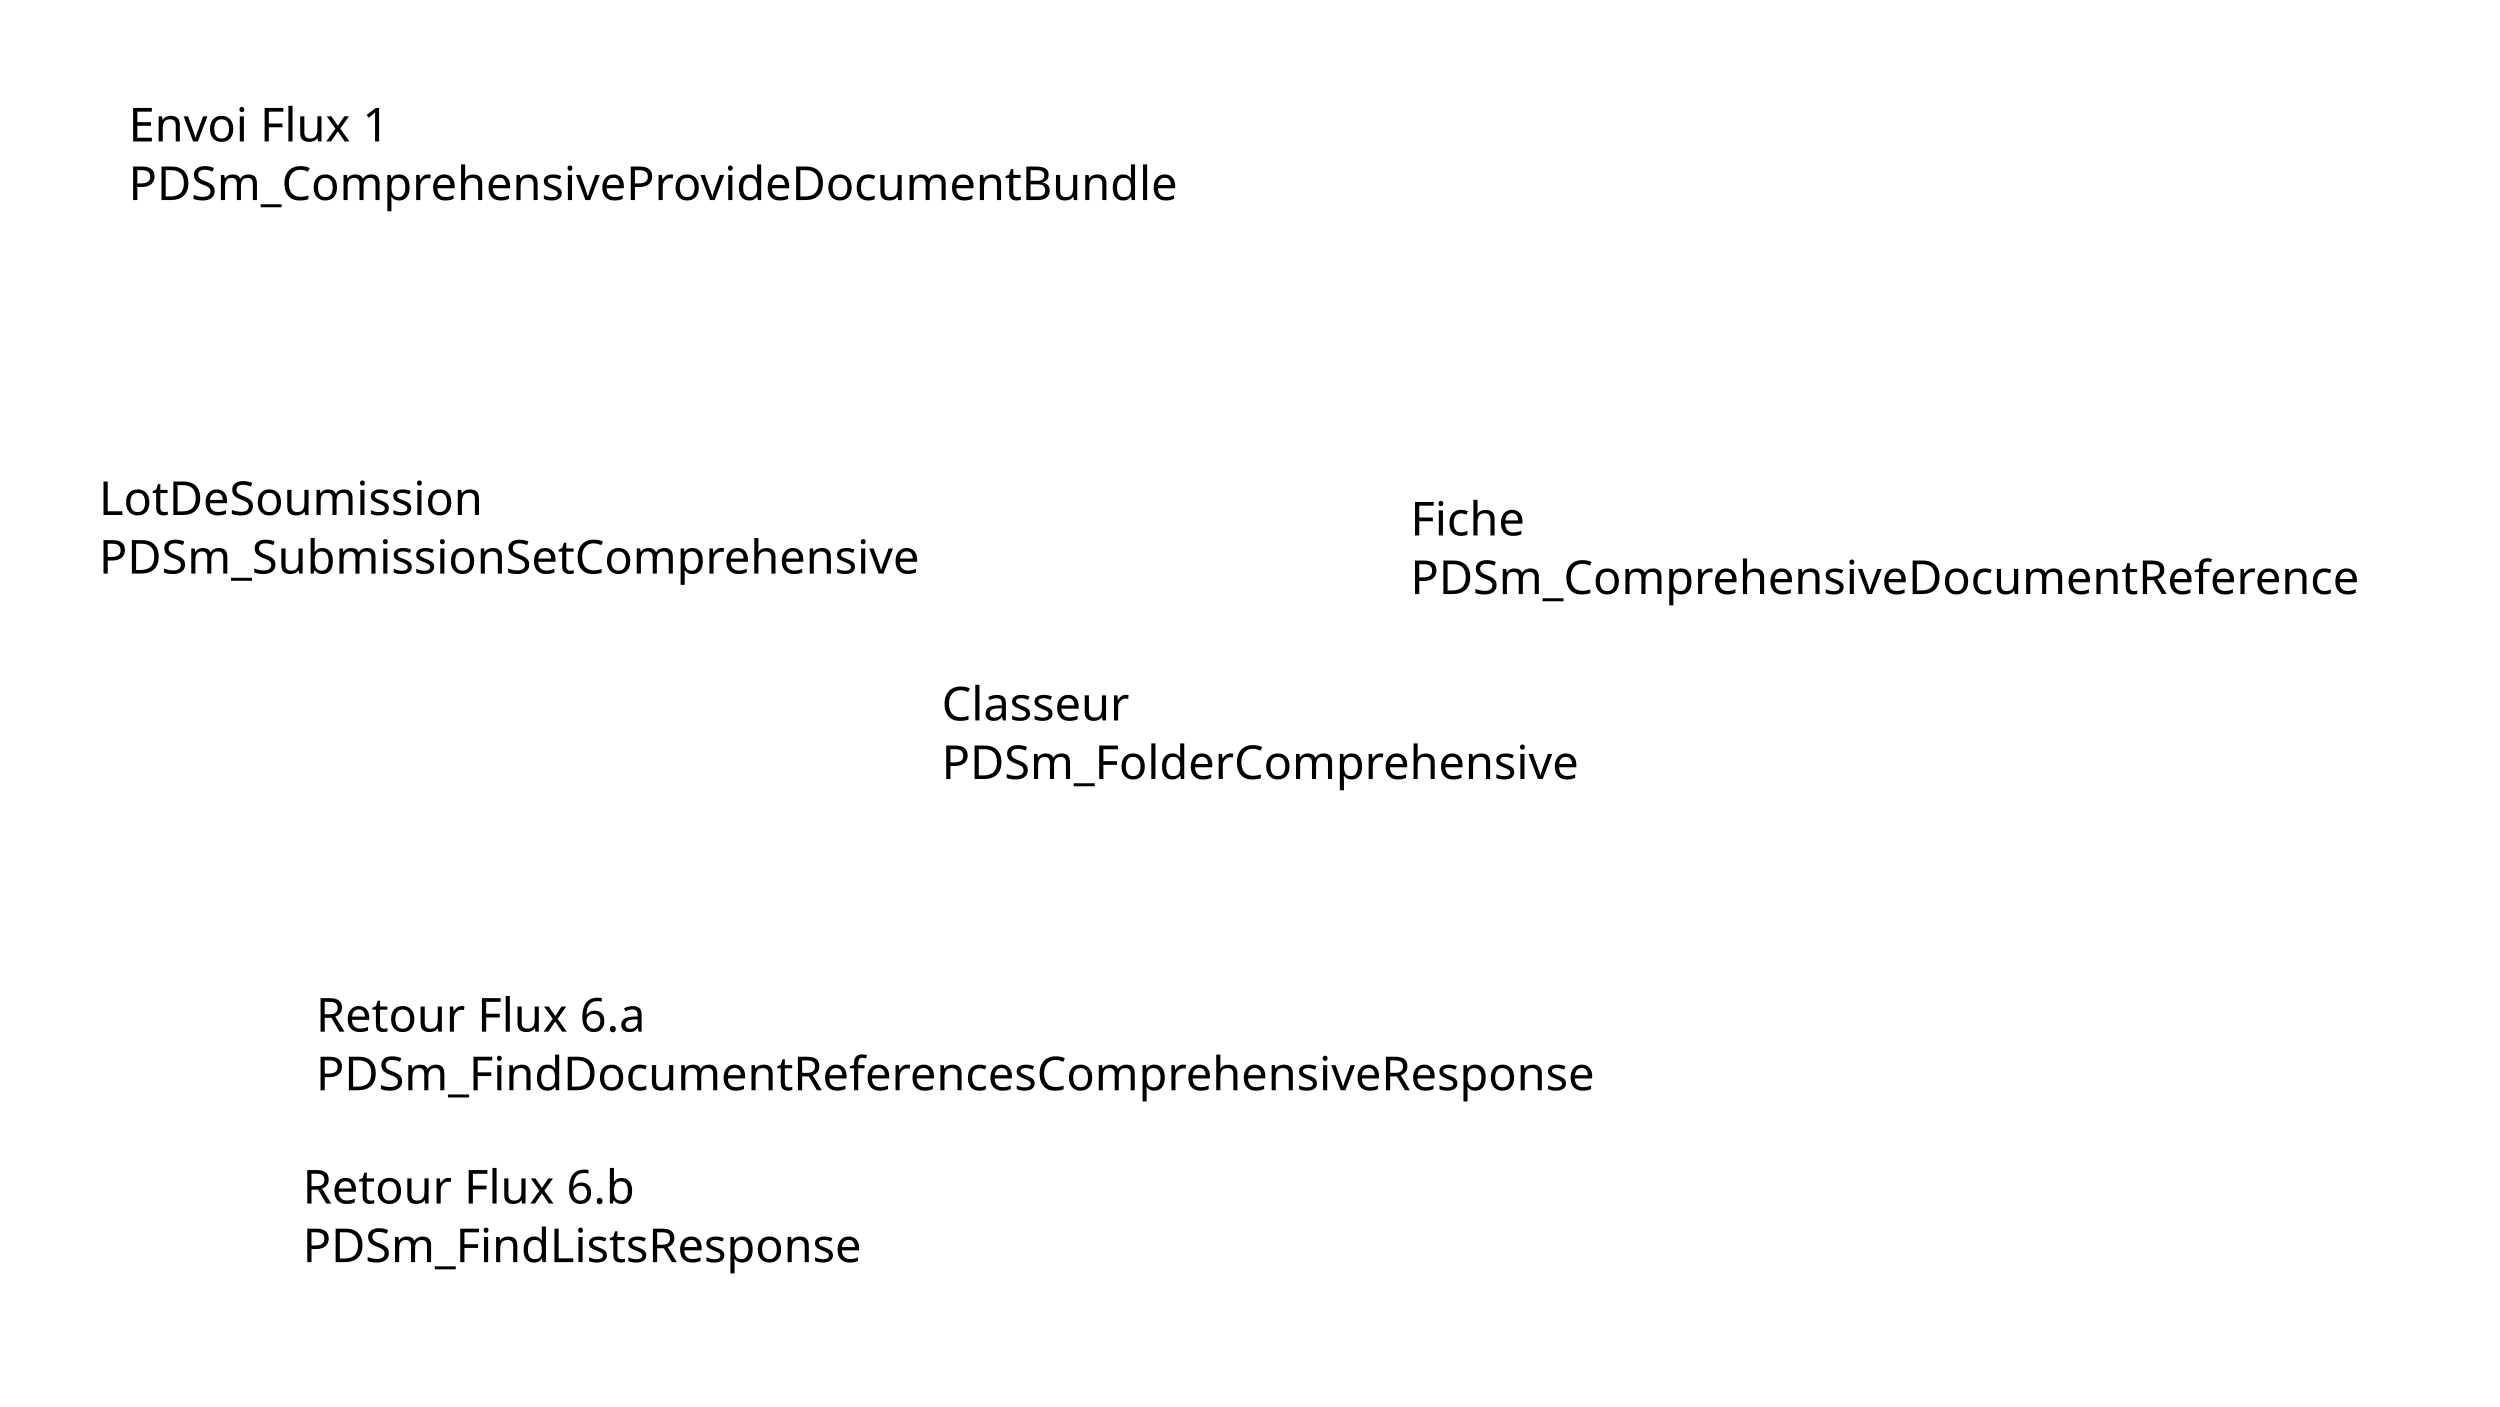
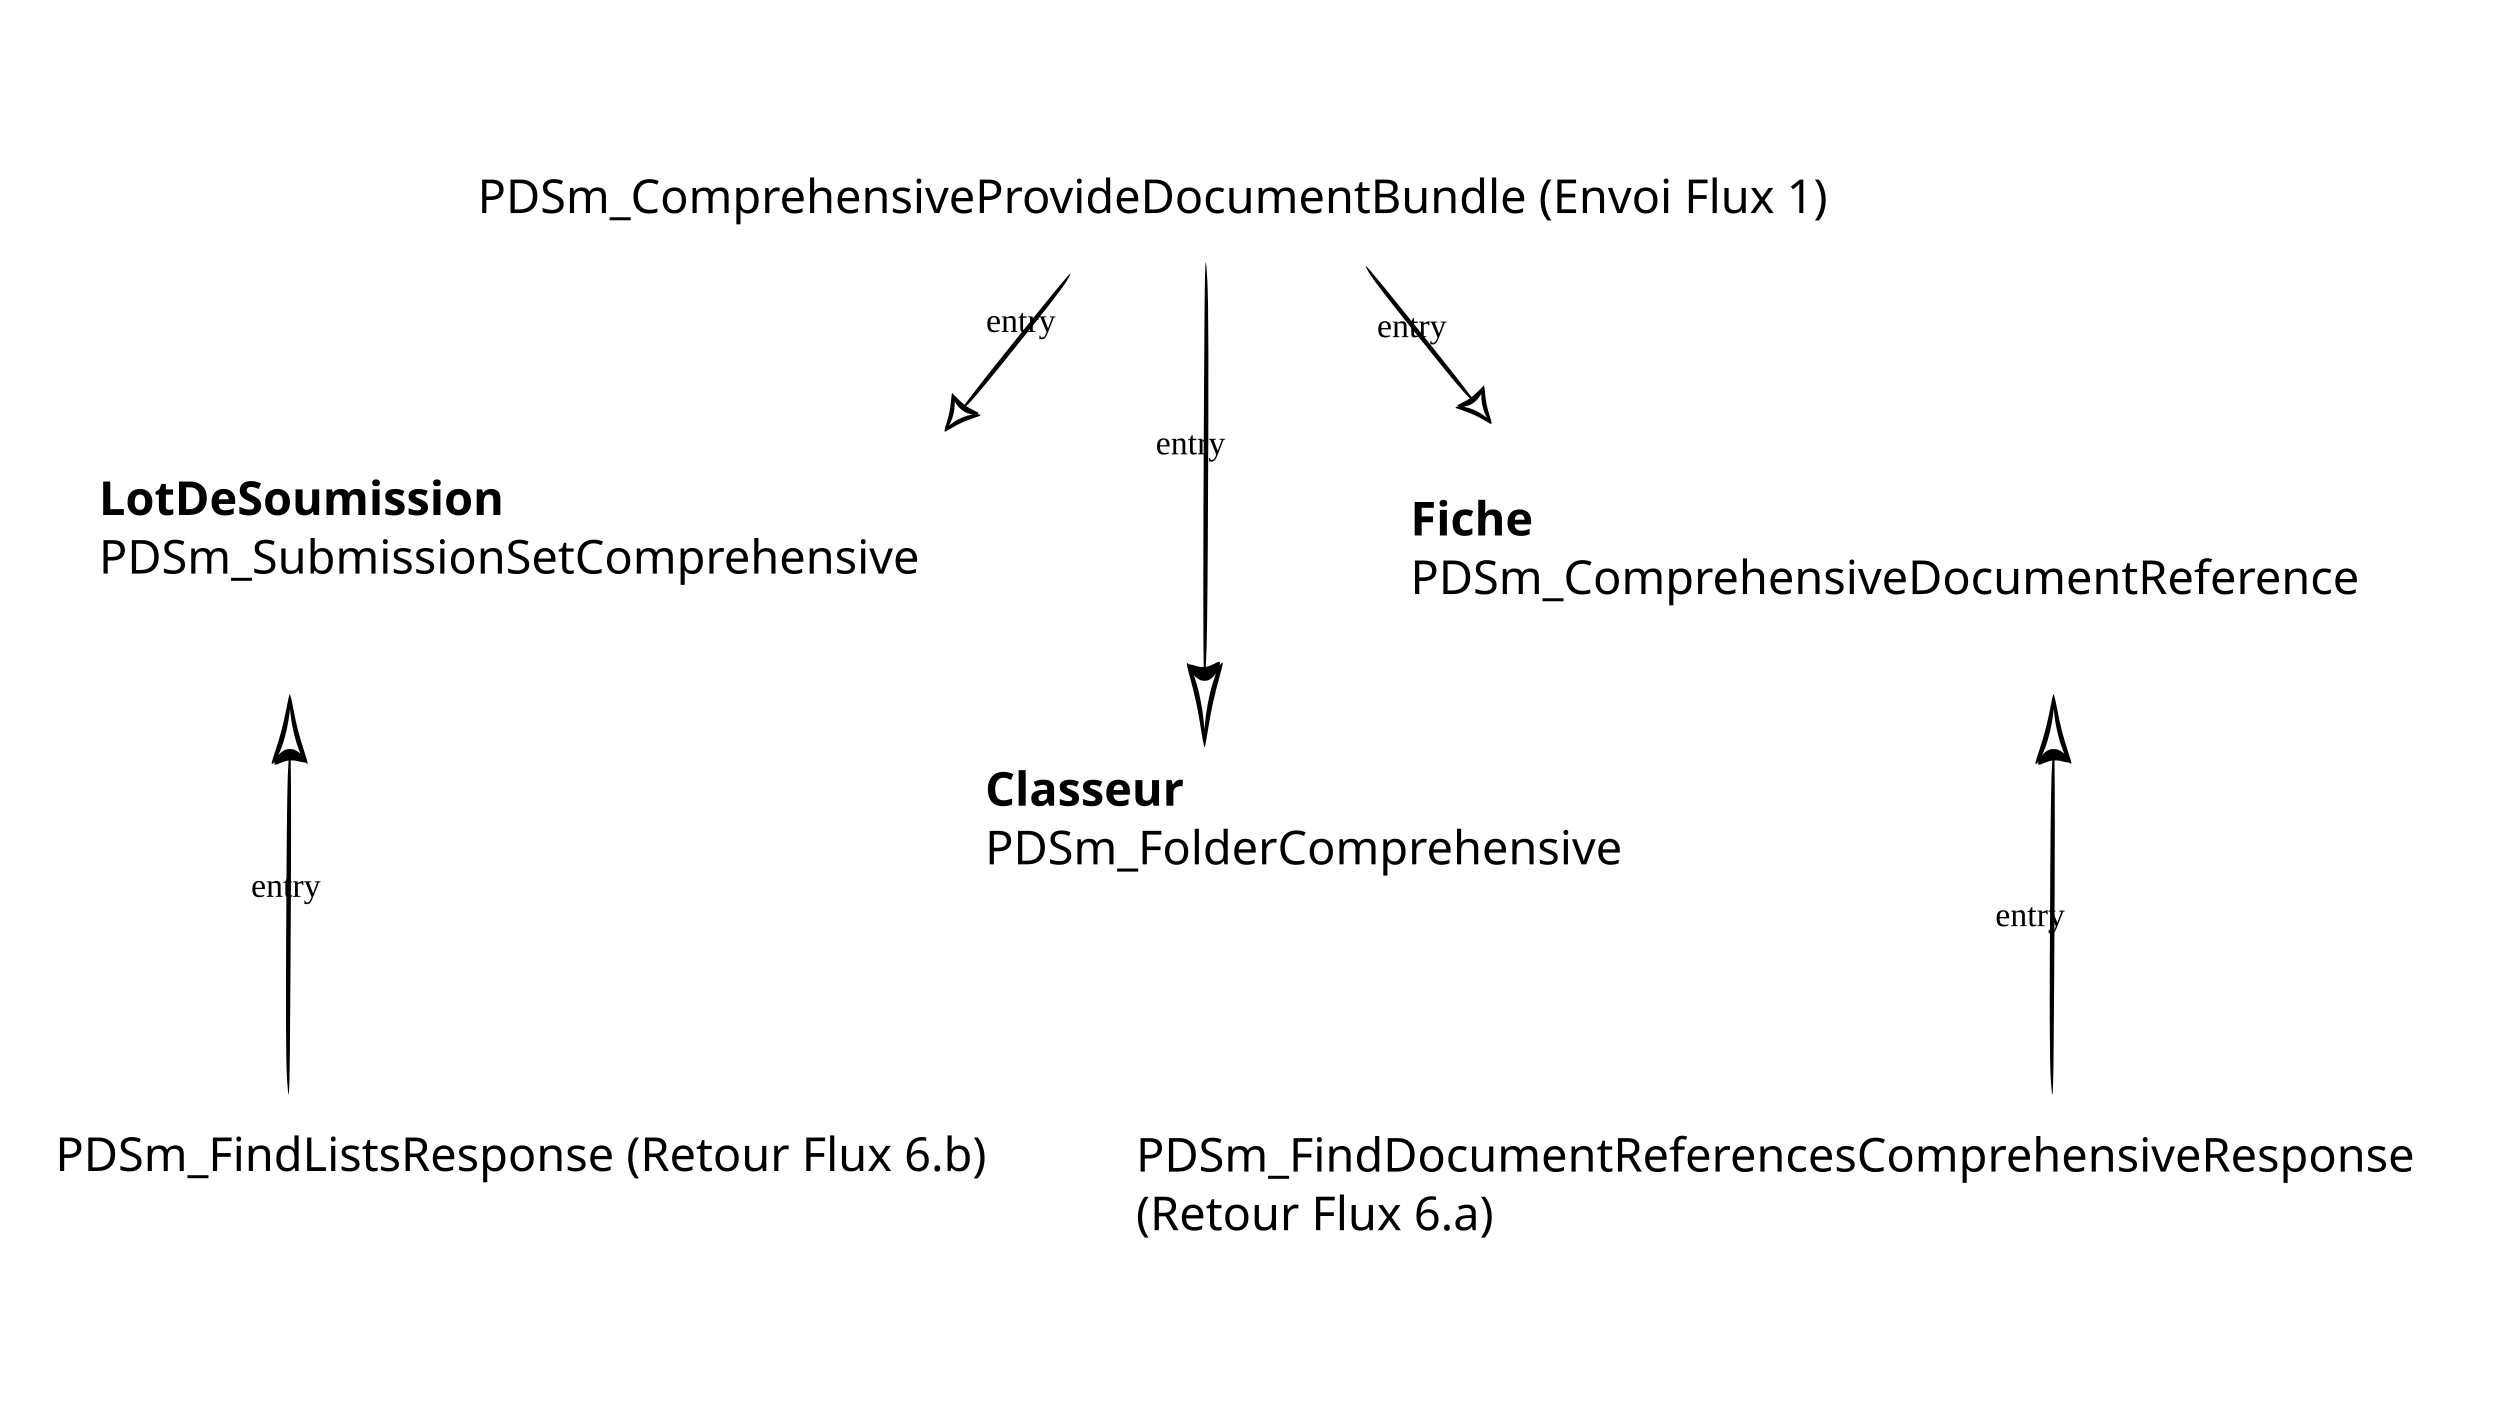
<svg xmlns="http://www.w3.org/2000/svg" xmlns:xlink="http://www.w3.org/1999/xlink" width="1280" height="720" overflow="hidden" version="1.1" id="svg211" xml:space="preserve">
  <defs id="defs157">
+     <rect x="759.755" y="576.481" width="46.652" height="39.987" id="rect581" />
    <rect x="348.256" y="329.394" width="1.84" height="16.562" id="rect580" />
    <clipPath id="clip0">
      <rect x="0" y="0" width="1280" height="720" id="rect154" />
    </clipPath>
  </defs>
  <g clip-path="url(#clip0)" id="g209">
    <a id="a751-7" xlink:href="flux1.html" target="_top" transform="translate(-15.23142,-226.464)">
      <text font-family="Calibri, Calibri_MSFontService, sans-serif" font-weight="400" font-size="24px" id="text207-9" x="65.902" y="490.142">
-         <tspan id="tspan351" x="65.902" y="490.142">LotDeSoumission</tspan>
+         <tspan id="tspan351" x="65.902" y="490.142" style="font-weight:bold">LotDeSoumission</tspan>
        <tspan id="tspan353" x="65.902" y="520.142">PDSm_SubmissionSetComprehensive</tspan>
      </text>
-       <text font-family="Calibri, Calibri_MSFontService, sans-serif" font-weight="400" font-size="24px" id="text207-9-7" x="497.371" y="595.329">
-         <tspan id="tspan351-5" x="497.371" y="595.329">Classeur</tspan>
-         <tspan id="tspan353-5" x="497.371" y="625.329">PDSm_FolderComprehensive</tspan>
+       <text font-family="Calibri, Calibri_MSFontService, sans-serif" font-weight="400" font-size="24px" id="text207-9-7" x="519.625" y="639.01">
+         <tspan id="tspan351-5" x="519.625" y="639.01" style="font-weight:bold">Classeur</tspan>
+         <tspan id="tspan353-5" x="519.625" y="669.01">PDSm_FolderComprehensive</tspan>
      </text>
-       <text font-family="Calibri, Calibri_MSFontService, sans-serif" font-weight="400" font-size="24px" id="text207-9-7-5" x="737.4" y="500.615">
-         <tspan id="tspan351-5-8" x="737.4" y="500.615">Fiche</tspan>
-         <tspan id="tspan353-5-2" x="737.4" y="530.615">PDSm_ComprehensiveDocumentReference</tspan>
+       <g id="g712">
+         <text font-family="Calibri, Calibri_MSFontService, sans-serif" font-weight="400" font-size="24px" id="text207-9-7-5" x="737.4" y="500.615">
+           <tspan id="tspan351-5-8" x="737.4" y="500.615" style="font-weight:bold">Fiche</tspan>
+           <tspan id="tspan353-5-2" x="737.4" y="530.615">PDSm_ComprehensiveDocumentReference</tspan>
+         </text>
+       </g>
+       <text font-family="Calibri, Calibri_MSFontService, sans-serif" font-weight="400" font-size="24px" id="text207-9-7-5-4" x="596.889" y="796.317">
+         <tspan id="tspan351-5-8-6" x="596.889" y="796.317" />
+         <tspan id="tspan353-5-2-4" x="596.889" y="826.317">PDSm_FindDocumentReferencesComprehensiveResponse</tspan>
+         <tspan x="596.889" y="856.317" id="tspan585">(Retour Flux 6.a)</tspan>
      </text>
-       <text font-family="Calibri, Calibri_MSFontService, sans-serif" font-weight="400" font-size="24px" id="text207-9-7-5-4" x="177.024" y="754.664">
-         <tspan id="tspan351-5-8-6" x="177.024" y="754.664">Retour Flux 6.a</tspan>
-         <tspan id="tspan353-5-2-4" x="177.024" y="784.664">PDSm_FindDocumentReferencesComprehensiveResponse</tspan>
+       <text font-family="Calibri, Calibri_MSFontService, sans-serif" font-weight="400" font-size="24px" id="text207-9-7-5-4-9" x="43.605" y="826.008">
+         <tspan id="tspan353-5-2-4-5" x="43.605" y="826.008" dx="-3.7693464e-08">PDSm_FindListsResponse (Retour Flux 6.b)</tspan>
      </text>
-       <text font-family="Calibri, Calibri_MSFontService, sans-serif" font-weight="400" font-size="24px" id="text207-9-7-5-4-9" x="170.231" y="842.669">
-         <tspan id="tspan351-5-8-6-0" x="170.231" y="842.669">Retour Flux 6.b</tspan>
-         <tspan id="tspan353-5-2-4-5" x="170.231" y="872.669">PDSm_FindListsResponse</tspan>
+       <text font-family="Calibri, Calibri_MSFontService, sans-serif" font-weight="400" font-size="24px" id="text207-9-7-5-4-9-0" x="259.769" y="305.547">
+         <tspan id="tspan351-5-8-6-0-9" x="259.769" y="305.547" />
+         <tspan id="tspan353-5-2-4-5-3" x="259.769" y="335.547">PDSm_ComprehensiveProvideDocumentBundle (Envoi Flux 1)</tspan>
      </text>
-       <text font-family="Calibri, Calibri_MSFontService, sans-serif" font-weight="400" font-size="24px" id="text207-9-7-5-4-9-0" x="81.07" y="298.882">
-         <tspan id="tspan351-5-8-6-0-9" x="81.07" y="298.882">Envoi Flux 1</tspan>
-         <tspan id="tspan353-5-2-4-5-3" x="81.07" y="328.882">PDSm_ComprehensiveProvideDocumentBundle</tspan>
+       <g transform="matrix(-0.00499789,0.00634948,0.00596336,0.00469396,543.8178,351.2086)" fill="#000000" stroke="none" id="g84">
+         <path d="m 10564,4395 c -8,-20 11,-73 50,-138 l 33,-55 -35,15 c -35,14 -37,14 -55,-8 -25,-31 -20,-76 38,-364 41,-203 64,-353 80,-512 7,-73 16,-70 -118,-48 -382,61 -1407,98 -3432,125 -4380,58 -5968,49 -6650,-36 C 242,3345 0,3292 0,3270 c 0,-42 493,-70 1580,-90 3274,-60 7049,-93 8332,-71 372,6 697,14 722,17 l 46,7 v -134 c 0,-150 -11,-287 -42,-524 -11,-88 -21,-205 -23,-260 -2,-78 -7,-111 -25,-148 -24,-54 -21,-77 10,-77 34,0 95,36 290,170 608,418 861,555 1470,800 233,93 314,131 350,164 14,13 40,29 58,36 39,15 41,32 6,59 -36,28 -95,55 -382,176 -625,261 -905,417 -1477,819 -267,188 -335,223 -351,181 z m 541,-658 c 327,-253 750,-456 1123,-538 l 103,-23 -108,-23 c -241,-51 -407,-109 -658,-233 -234,-116 -405,-230 -623,-417 l -43,-36 22,54 c 35,85 85,264 105,374 25,137 25,431 1,565 -31,170 -76,305 -149,445 l -32,60 85,-79 c 46,-44 125,-111 174,-149 z" id="path82" />
+       </g>
+       <g transform="matrix(0.00499789,0.00634948,-0.00596336,0.00469396,733.914,347.2768)" fill="#000000" stroke="none" id="g84-9">
+         <path d="m 10564,4395 c -8,-20 11,-73 50,-138 l 33,-55 -35,15 c -35,14 -37,14 -55,-8 -25,-31 -20,-76 38,-364 41,-203 64,-353 80,-512 7,-73 16,-70 -118,-48 -382,61 -1407,98 -3432,125 -4380,58 -5968,49 -6650,-36 C 242,3345 0,3292 0,3270 c 0,-42 493,-70 1580,-90 3274,-60 7049,-93 8332,-71 372,6 697,14 722,17 l 46,7 v -134 c 0,-150 -11,-287 -42,-524 -11,-88 -21,-205 -23,-260 -2,-78 -7,-111 -25,-148 -24,-54 -21,-77 10,-77 34,0 95,36 290,170 608,418 861,555 1470,800 233,93 314,131 350,164 14,13 40,29 58,36 39,15 41,32 6,59 -36,28 -95,55 -382,176 -625,261 -905,417 -1477,819 -267,188 -335,223 -351,181 z m 541,-658 c 327,-253 750,-456 1123,-538 l 103,-23 -108,-23 c -241,-51 -407,-109 -658,-233 -234,-116 -405,-230 -623,-417 l -43,-36 22,54 c 35,85 85,264 105,374 25,137 25,431 1,565 -31,170 -76,305 -149,445 l -32,60 85,-79 c 46,-44 125,-111 174,-149 z" id="path82-0" />
+       </g>
+       <g transform="matrix(0,0.01940604,0.00758913,0,607.7798,360.6896)" fill="#000000" stroke="none" id="g84-7">
+         <path d="m 10564,4395 c -8,-20 11,-73 50,-138 l 33,-55 -35,15 c -35,14 -37,14 -55,-8 -25,-31 -20,-76 38,-364 41,-203 64,-353 80,-512 7,-73 16,-70 -118,-48 -382,61 -1407,98 -3432,125 -4380,58 -5968,49 -6650,-36 C 242,3345 0,3292 0,3270 c 0,-42 493,-70 1580,-90 3274,-60 7049,-93 8332,-71 372,6 697,14 722,17 l 46,7 v -134 c 0,-150 -11,-287 -42,-524 -11,-88 -21,-205 -23,-260 -2,-78 -7,-111 -25,-148 -24,-54 -21,-77 10,-77 34,0 95,36 290,170 608,418 861,555 1470,800 233,93 314,131 350,164 14,13 40,29 58,36 39,15 41,32 6,59 -36,28 -95,55 -382,176 -625,261 -905,417 -1477,819 -267,188 -335,223 -351,181 z m 541,-658 c 327,-253 750,-456 1123,-538 l 103,-23 -108,-23 c -241,-51 -407,-109 -658,-233 -234,-116 -405,-230 -623,-417 l -43,-36 22,54 c 35,85 85,264 105,374 25,137 25,431 1,565 -31,170 -76,305 -149,445 l -32,60 85,-79 c 46,-44 125,-111 174,-149 z" id="path82-9" />
+       </g>
+       <g transform="matrix(0,-0.0160214,-0.00758913,0,1090.848,786.9352)" fill="#000000" stroke="none" id="g84-7-7">
+         <path d="m 10564,4395 c -8,-20 11,-73 50,-138 l 33,-55 -35,15 c -35,14 -37,14 -55,-8 -25,-31 -20,-76 38,-364 41,-203 64,-353 80,-512 7,-73 16,-70 -118,-48 -382,61 -1407,98 -3432,125 -4380,58 -5968,49 -6650,-36 C 242,3345 0,3292 0,3270 c 0,-42 493,-70 1580,-90 3274,-60 7049,-93 8332,-71 372,6 697,14 722,17 l 46,7 v -134 c 0,-150 -11,-287 -42,-524 -11,-88 -21,-205 -23,-260 -2,-78 -7,-111 -25,-148 -24,-54 -21,-77 10,-77 34,0 95,36 290,170 608,418 861,555 1470,800 233,93 314,131 350,164 14,13 40,29 58,36 39,15 41,32 6,59 -36,28 -95,55 -382,176 -625,261 -905,417 -1477,819 -267,188 -335,223 -351,181 z m 541,-658 c 327,-253 750,-456 1123,-538 l 103,-23 -108,-23 c -241,-51 -407,-109 -658,-233 -234,-116 -405,-230 -623,-417 l -43,-36 22,54 c 35,85 85,264 105,374 25,137 25,431 1,565 -31,170 -76,305 -149,445 l -32,60 85,-79 c 46,-44 125,-111 174,-149 z" id="path82-9-9" />
+       </g>
+       <g transform="matrix(0,-0.0160214,-0.00758913,0,194.4701,788.8436)" fill="#000000" stroke="none" id="g84-7-7-0">
+         <path d="m 10683.119,5273.167 c -8,-20 11,-73 50,-138 l 33,-55 -35,15 c -35,14 -37,14 -55,-8 -25,-31 -20,-76 38,-364 41,-203 64,-353 80,-512 7,-73 16,-70 -118,-48 -382,61 -1407,98 -3432,125 -4380,58 -5968,49 -6650,-36 -233,-29 -475,-82 -475,-104 0,-42 493,-70 1580,-90 3274,-60 7049,-93 8332,-71 372,6 697,14 722,17 l 46,7 v -134 c 0,-150 -11,-287 -42,-524 -11,-88 -21,-205 -23,-260 -2,-78 -7,-111 -25,-148 -24,-54 -21,-77 10,-77 34,0 95,36 290,170 608,418 861,555 1470,800 233,93 314,131 350,164 14,13 40,29 58,36 39,15 41,32 6,59 -36,28 -95,55 -382,176 -625,261 -905,417 -1477,819 -267,188 -335,223 -351,181 z m 541,-658 c 327,-253 750,-456 1123,-538 l 103,-23 -108,-23 c -241,-51 -407,-109 -658,-233 -234,-116 -405,-230 -623,-417 l -43,-36 22,54 c 35,85 85,264 105,374 25,137 25,431 1,565 -31,170 -76,305 -149,445 l -32,60 85,-79 c 46,-44 125,-111 174,-149 z" id="path82-9-9-2" />
+       </g>
+       <text xml:space="preserve" transform="translate(15.23142,226.464)" id="text579" style="fill:#000000;font-size:17.333px;white-space:pre;shape-inside:url(#rect581)" />
+       <text xml:space="preserve" style="font-size:17.333px;fill:#000000" x="520.069" y="396.409" id="text589">
+         <tspan id="tspan587" x="520.069" y="396.409">entry</tspan>
+       </text>
+       <text xml:space="preserve" style="font-size:17.333px;fill:#000000" x="606.953" y="459.066" id="text589-7">
+         <tspan id="tspan587-1" x="606.953" y="459.066">entry</tspan>
+       </text>
+       <text xml:space="preserve" style="font-size:17.333px;fill:#000000" x="720.25" y="399.085" id="text589-7-8">
+         <tspan id="tspan587-1-7" x="720.25" y="399.085">entry</tspan>
+       </text>
+       <text xml:space="preserve" style="font-size:17.333px;fill:#000000" x="143.769" y="685.659" id="text589-7-8-8">
+         <tspan id="tspan587-1-7-7" x="143.769" y="685.659">entry</tspan>
+       </text>
+       <text xml:space="preserve" style="font-size:17.333px;fill:#000000" x="1036.815" y="700.655" id="text589-7-8-8-7">
+         <tspan id="tspan587-1-7-7-4" x="1036.815" y="700.655">entry</tspan>
      </text>
    </a>
    <text xml:space="preserve" id="text578" style="white-space:pre;shape-inside:url(#rect580);display:inline;fill:#000000" transform="translate(-1.922643,-70.17648)" />
    <text xml:space="preserve" style="fill:#800000" x="222.12" y="297.401" id="text586">
      <tspan id="tspan584" x="222.12" y="297.401" />
    </text>
    <text xml:space="preserve" style="fill:#ff0000" x="245.583" y="295.101" id="text694">
      <tspan id="tspan692" x="245.583" y="295.101" />
    </text>
  </g>
</svg>
